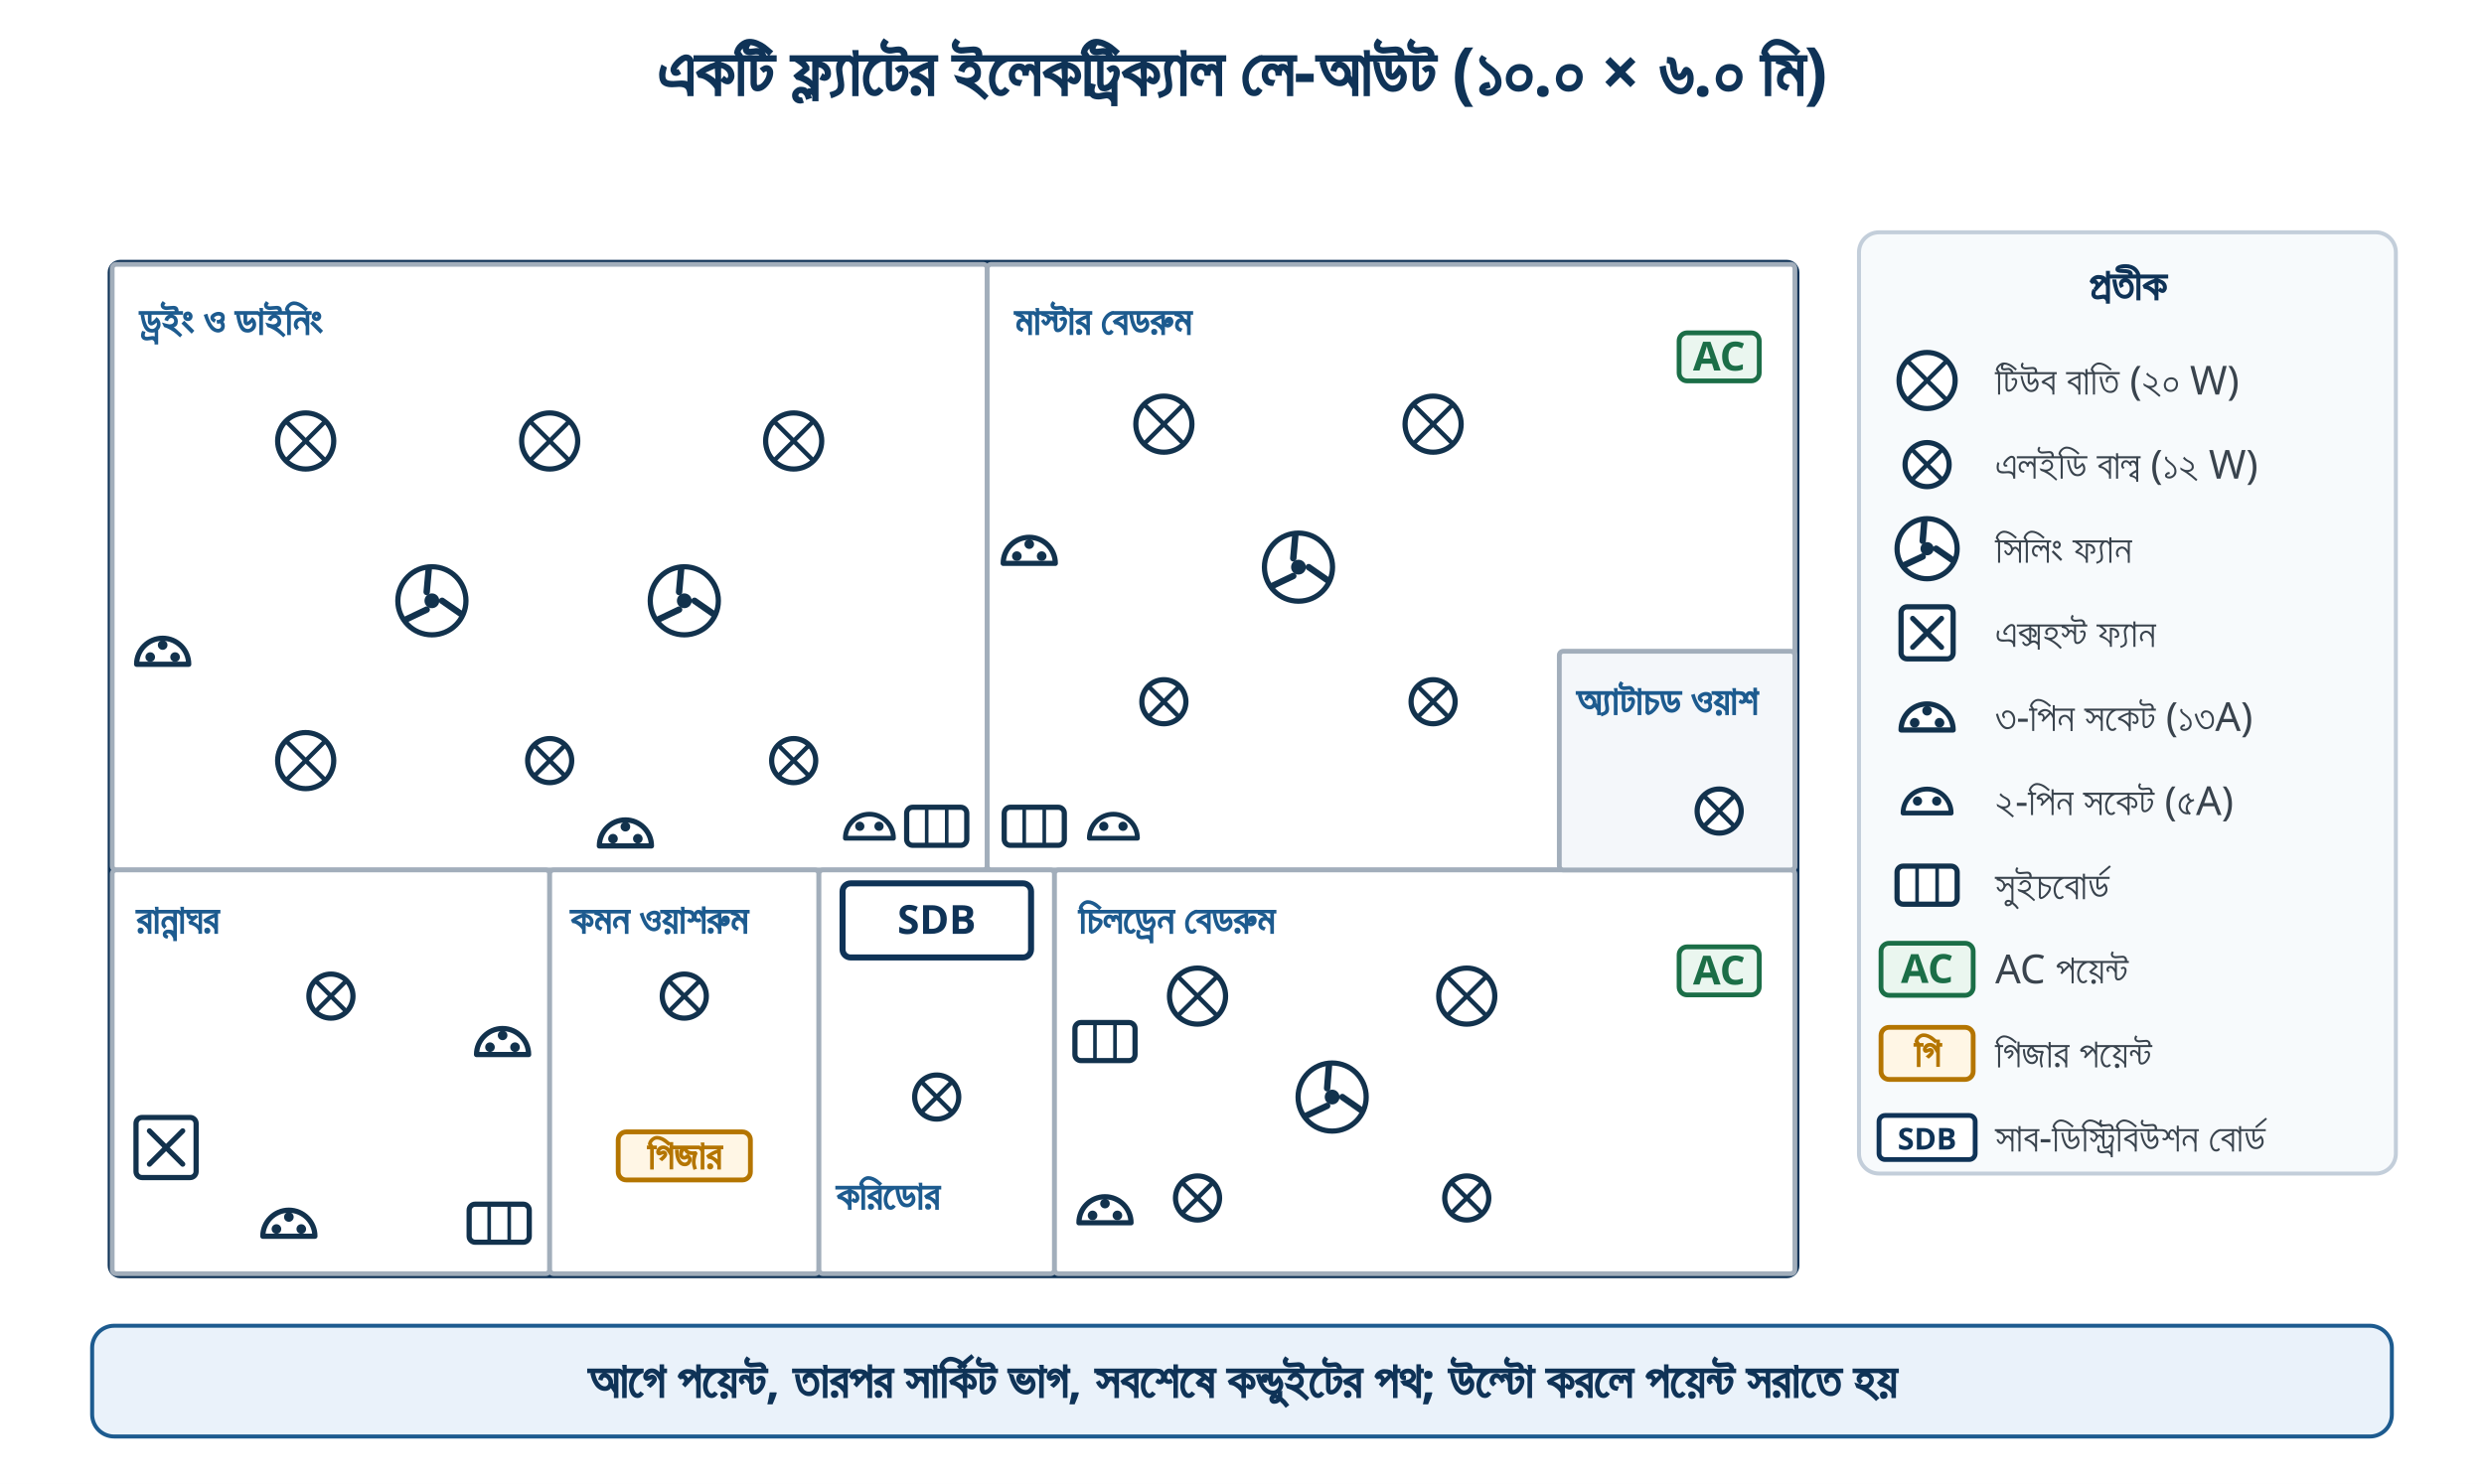
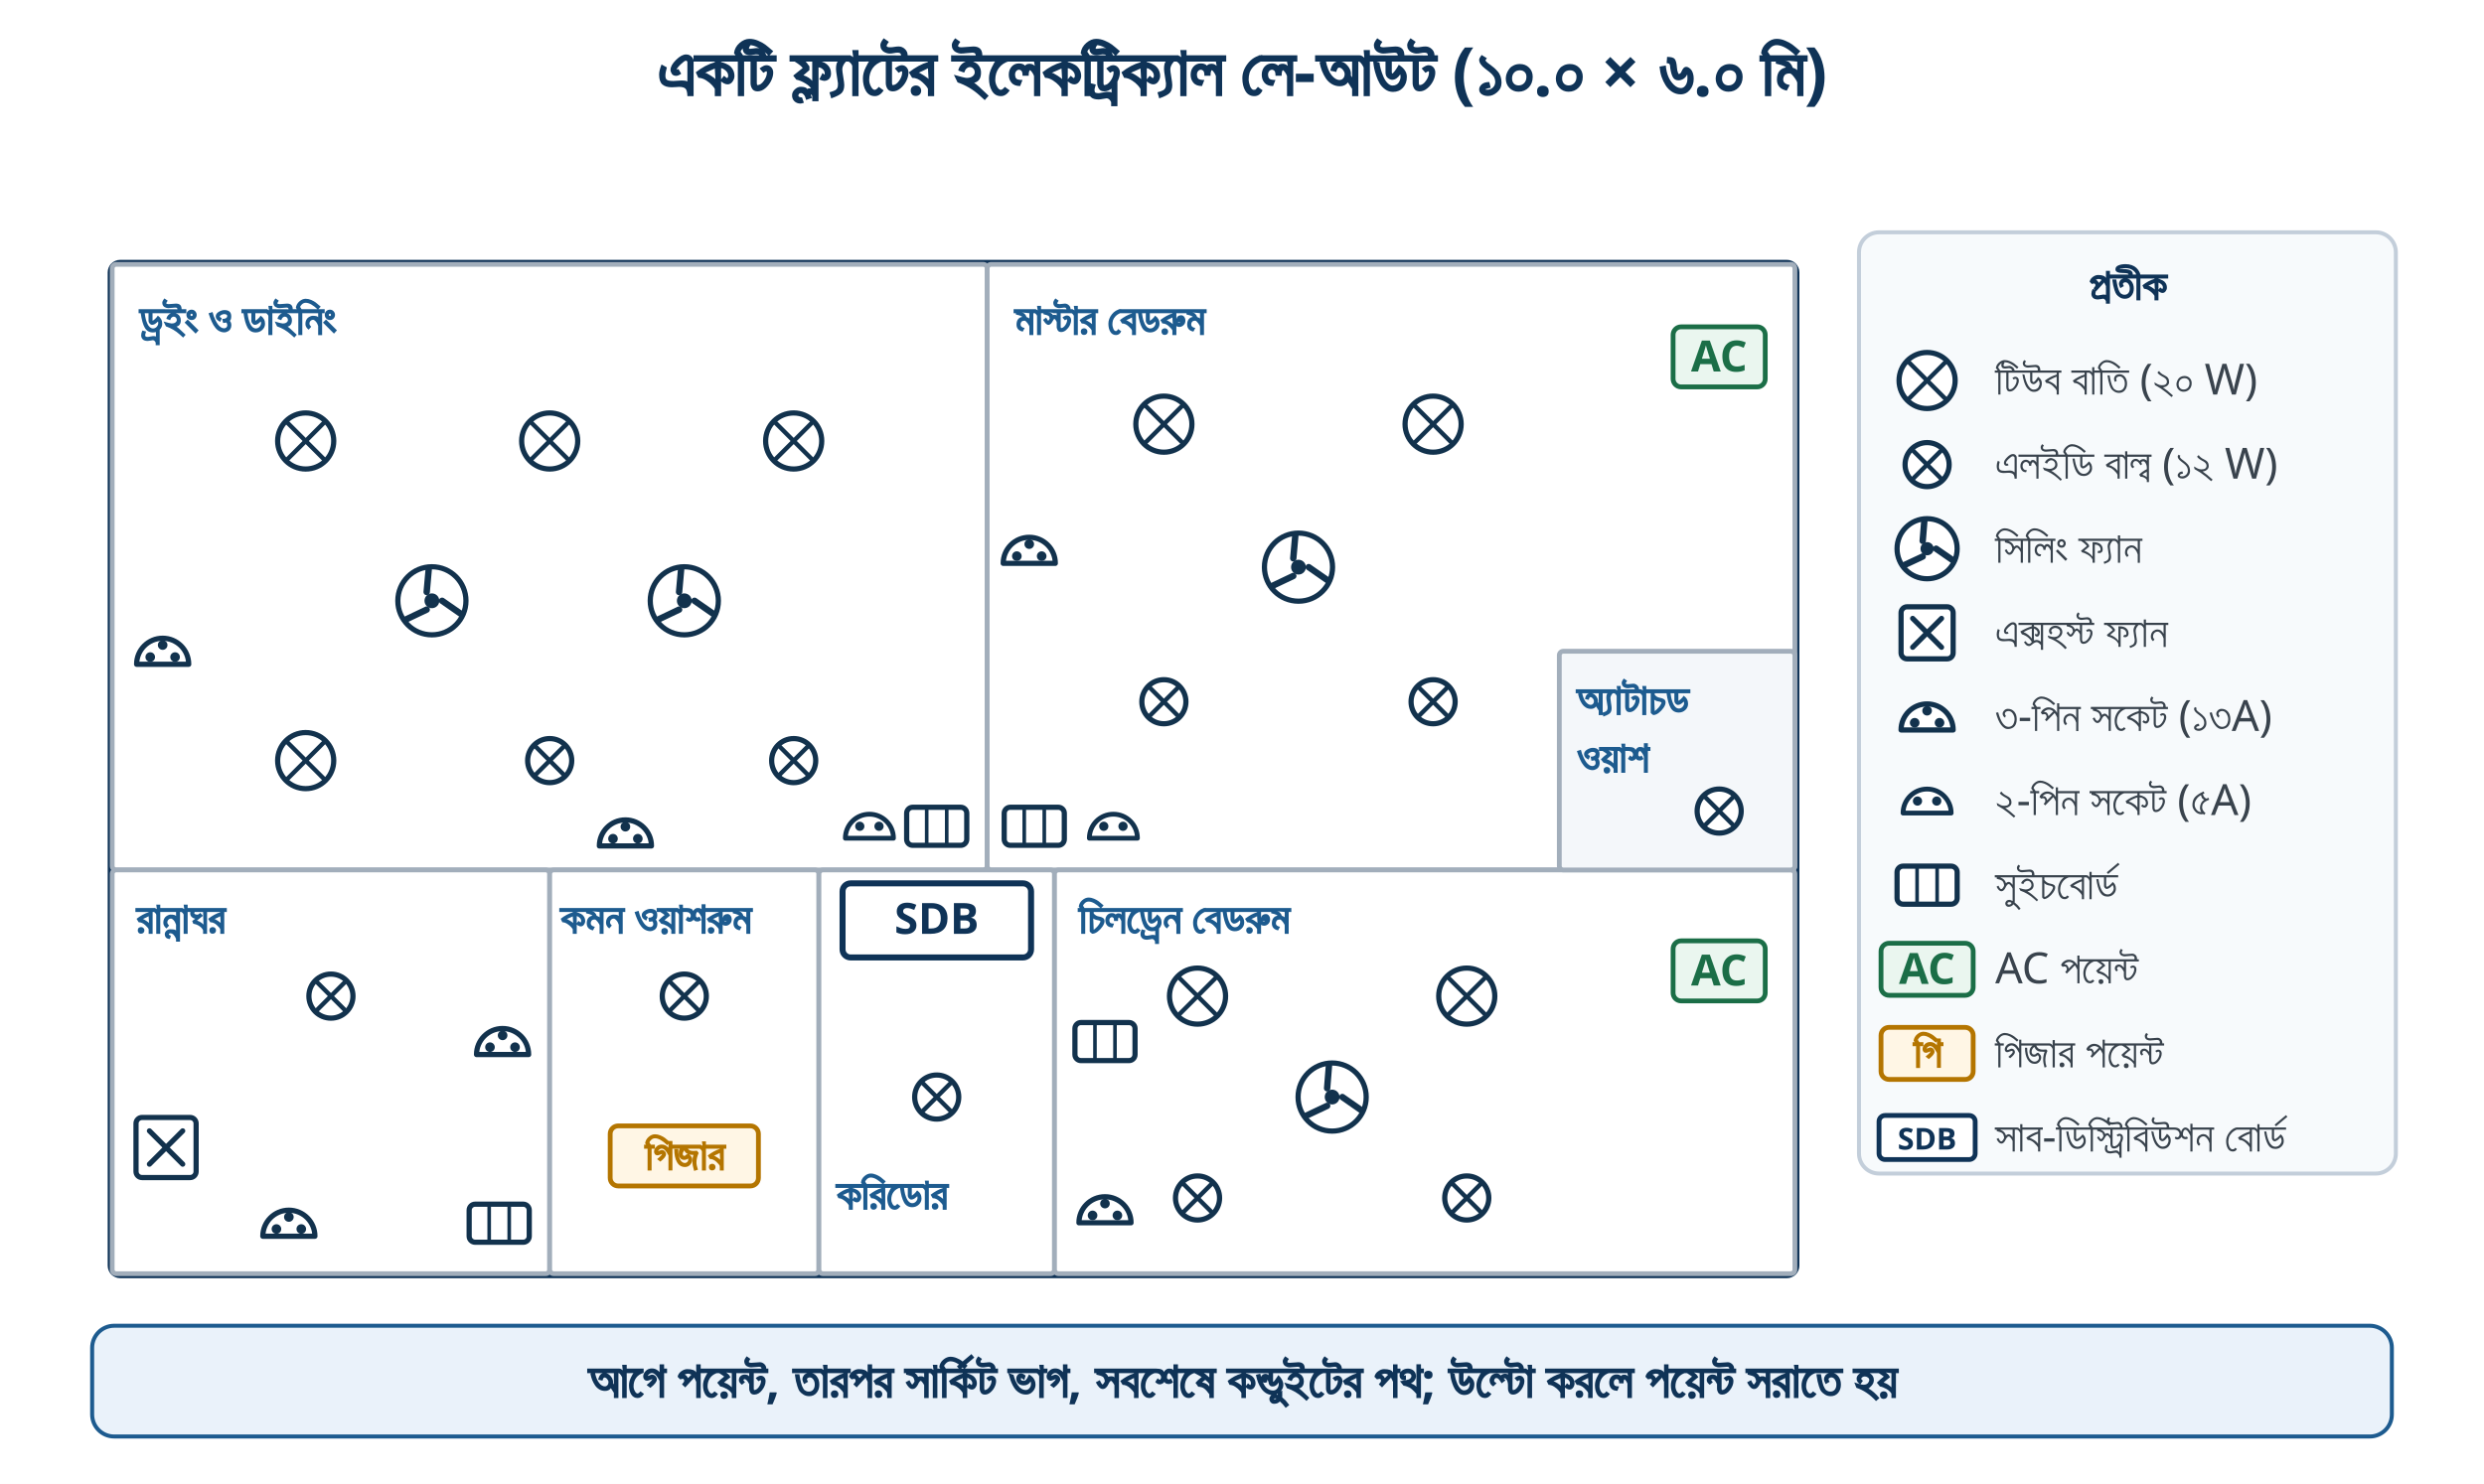
<svg xmlns="http://www.w3.org/2000/svg" width="1240" height="741" viewBox="0 0 1240 741">
  <rect width="1240" height="741" fill="#FFFFFF" />
  <text x="620.0" y="48.0" font-family="Kalpurush" font-size="34" font-weight="700" fill="#0F3357" text-anchor="middle">একটি ফ্ল্যাটের ইলেকট্রিক্যাল লে-আউট (১০.০ × ৬.০ মি)</text>
  <rect x="56.0" y="132.0" width="840.0" height="504.0" rx="4" fill="#FBFCFD" stroke="#0F3357" stroke-width="4.5" />
  <rect x="56.0" y="132.0" width="436.8" height="302.4" rx="2" fill="#FFFFFF" stroke="#A2AEBB" stroke-width="2.4" />
  <rect x="492.8" y="132.0" width="403.2" height="302.4" rx="2" fill="#FFFFFF" stroke="#A2AEBB" stroke-width="2.4" />
  <rect x="56.0" y="434.4" width="218.4" height="201.6" rx="2" fill="#FFFFFF" stroke="#A2AEBB" stroke-width="2.4" />
  <rect x="274.4" y="434.4" width="134.4" height="201.6" rx="2" fill="#FFFFFF" stroke="#A2AEBB" stroke-width="2.4" />
  <rect x="408.8" y="434.4" width="117.6" height="201.6" rx="2" fill="#FFFFFF" stroke="#A2AEBB" stroke-width="2.4" />
  <rect x="526.4" y="434.4" width="369.6" height="201.6" rx="2" fill="#FFFFFF" stroke="#A2AEBB" stroke-width="2.4" />
  <rect x="778.4" y="325.2" width="117.6" height="109.2" rx="2" fill="#F4F7FA" stroke="#A2AEBB" stroke-width="2.4" />
-   <text x="69.4" y="167.3" font-family="Kalpurush" font-size="20" font-weight="700" fill="#1D5B8F" text-anchor="start">ড্রইং ও ডাইনিং</text>
-   <text x="506.2" y="167.3" font-family="Kalpurush" font-size="20" font-weight="700" fill="#1D5B8F" text-anchor="start">মাস্টার বেডরুম</text>
-   <text x="67.8" y="466.3" font-family="Kalpurush" font-size="20" font-weight="700" fill="#1D5B8F" text-anchor="start">রান্নাঘর</text>
-   <text x="284.5" y="466.3" font-family="Kalpurush" font-size="20" font-weight="700" fill="#1D5B8F" text-anchor="start">কমন ওয়াশরুম</text>
-   <text x="417.2" y="604.1" font-family="Kalpurush" font-size="20" font-weight="700" fill="#1D5B8F" text-anchor="start">করিডোর</text>
-   <text x="538.2" y="466.3" font-family="Kalpurush" font-size="20" font-weight="700" fill="#1D5B8F" text-anchor="start">চিলড্রেন বেডরুম</text>
-   <text x="786.8" y="357.1" font-family="Kalpurush" font-size="20" font-weight="700" fill="#1D5B8F" text-anchor="start">অ্যাটাচড ওয়াশ</text>
+   <text x="69.4" y="167.3" font-family="Kalpurush" font-size="21.5" font-weight="700" fill="#1D5B8F" text-anchor="start">ড্রইং ও ডাইনিং</text>
+   <text x="506.2" y="167.3" font-family="Kalpurush" font-size="21.5" font-weight="700" fill="#1D5B8F" text-anchor="start">মাস্টার বেডরুম</text>
+   <text x="67.8" y="466.3" font-family="Kalpurush" font-size="21.5" font-weight="700" fill="#1D5B8F" text-anchor="start">রান্নাঘর</text>
+   <text x="279.4" y="466.3" font-family="Kalpurush" font-size="21.5" font-weight="700" fill="#1D5B8F" text-anchor="start">কমন ওয়াশরুম</text>
+   <text x="417.2" y="604.1" font-family="Kalpurush" font-size="21.5" font-weight="700" fill="#1D5B8F" text-anchor="start">করিডোর</text>
+   <text x="538.2" y="466.3" font-family="Kalpurush" font-size="21.5" font-weight="700" fill="#1D5B8F" text-anchor="start">চিলড্রেন বেডরুম</text>
+   <text x="786.8" y="357.1" font-family="Kalpurush" font-size="21.5" font-weight="700" fill="#1D5B8F" text-anchor="start">অ্যাটাচড</text>
+   <text x="786.8" y="385.9" font-family="Kalpurush" font-size="21.5" font-weight="700" fill="#1D5B8F" text-anchor="start">ওয়াশ</text>
  <circle cx="152.6" cy="220.2" r="14.0" fill="#FFFFFF" stroke="#12324D" stroke-width="2.6" />
  <path d="M 143.4 211.0 L 161.8 229.4" fill="none" stroke="#12324D" stroke-width="2.2" stroke-linecap="round" stroke-linejoin="round" />
  <path d="M 161.8 211.0 L 143.4 229.4" fill="none" stroke="#12324D" stroke-width="2.2" stroke-linecap="round" stroke-linejoin="round" />
  <circle cx="274.4" cy="220.2" r="14.0" fill="#FFFFFF" stroke="#12324D" stroke-width="2.6" />
  <path d="M 265.2 211.0 L 283.6 229.4" fill="none" stroke="#12324D" stroke-width="2.2" stroke-linecap="round" stroke-linejoin="round" />
  <path d="M 283.6 211.0 L 265.2 229.4" fill="none" stroke="#12324D" stroke-width="2.2" stroke-linecap="round" stroke-linejoin="round" />
  <circle cx="396.2" cy="220.2" r="14.0" fill="#FFFFFF" stroke="#12324D" stroke-width="2.6" />
  <path d="M 387.0 211.0 L 405.4 229.4" fill="none" stroke="#12324D" stroke-width="2.2" stroke-linecap="round" stroke-linejoin="round" />
  <path d="M 405.4 211.0 L 387.0 229.4" fill="none" stroke="#12324D" stroke-width="2.2" stroke-linecap="round" stroke-linejoin="round" />
  <circle cx="152.6" cy="379.8" r="14.0" fill="#FFFFFF" stroke="#12324D" stroke-width="2.6" />
  <path d="M 143.4 370.6 L 161.8 389.0" fill="none" stroke="#12324D" stroke-width="2.2" stroke-linecap="round" stroke-linejoin="round" />
  <path d="M 161.8 370.6 L 143.4 389.0" fill="none" stroke="#12324D" stroke-width="2.2" stroke-linecap="round" stroke-linejoin="round" />
  <circle cx="274.4" cy="379.8" r="11.0" fill="#FFFFFF" stroke="#12324D" stroke-width="2.6" />
  <path d="M 267.1 372.5 L 281.7 387.1" fill="none" stroke="#12324D" stroke-width="2.2" stroke-linecap="round" stroke-linejoin="round" />
  <path d="M 281.7 372.5 L 267.1 387.1" fill="none" stroke="#12324D" stroke-width="2.2" stroke-linecap="round" stroke-linejoin="round" />
  <circle cx="396.2" cy="379.8" r="11.0" fill="#FFFFFF" stroke="#12324D" stroke-width="2.6" />
  <path d="M 388.9 372.5 L 403.5 387.1" fill="none" stroke="#12324D" stroke-width="2.2" stroke-linecap="round" stroke-linejoin="round" />
  <path d="M 403.5 372.5 L 388.9 387.1" fill="none" stroke="#12324D" stroke-width="2.2" stroke-linecap="round" stroke-linejoin="round" />
  <circle cx="215.6" cy="300.0" r="17.0" fill="#FFFFFF" stroke="#12324D" stroke-width="2.6" />
  <path d="M 220.7 300.0 L 229.9 306.4" fill="none" stroke="#12324D" stroke-width="3.2" stroke-linecap="round" stroke-linejoin="round" />
  <path d="M 213.0 304.4 L 202.9 309.2" fill="none" stroke="#12324D" stroke-width="3.2" stroke-linecap="round" stroke-linejoin="round" />
  <path d="M 213.0 295.6 L 214.0 284.4" fill="none" stroke="#12324D" stroke-width="3.2" stroke-linecap="round" stroke-linejoin="round" />
  <circle cx="215.6" cy="300.0" r="3.7" fill="#12324D" stroke="none" stroke-width="2" />
  <circle cx="341.6" cy="300.0" r="17.0" fill="#FFFFFF" stroke="#12324D" stroke-width="2.6" />
  <path d="M 346.7 300.0 L 355.9 306.4" fill="none" stroke="#12324D" stroke-width="3.2" stroke-linecap="round" stroke-linejoin="round" />
  <path d="M 339.0 304.4 L 328.9 309.2" fill="none" stroke="#12324D" stroke-width="3.2" stroke-linecap="round" stroke-linejoin="round" />
  <path d="M 339.0 295.6 L 340.0 284.4" fill="none" stroke="#12324D" stroke-width="3.2" stroke-linecap="round" stroke-linejoin="round" />
  <circle cx="341.6" cy="300.0" r="3.7" fill="#12324D" stroke="none" stroke-width="2" />
  <path d="M 68.2 331.7 A 13 13 0 0 1 94.2 331.7 Z" fill="#FFFFFF" stroke="#12324D" stroke-width="2.6" stroke-linecap="round" stroke-linejoin="round" />
  <circle cx="81.2" cy="322.1" r="2.4" fill="#12324D" stroke="none" stroke-width="2" />
  <circle cx="75.0" cy="328.1" r="2.4" fill="#12324D" stroke="none" stroke-width="2" />
  <circle cx="87.4" cy="328.1" r="2.4" fill="#12324D" stroke="none" stroke-width="2" />
  <path d="M 299.2 422.42 A 13 13 0 0 1 325.2 422.42 Z" fill="#FFFFFF" stroke="#12324D" stroke-width="2.6" stroke-linecap="round" stroke-linejoin="round" />
  <circle cx="312.2" cy="412.8" r="2.4" fill="#12324D" stroke="none" stroke-width="2" />
  <circle cx="306.0" cy="418.8" r="2.4" fill="#12324D" stroke="none" stroke-width="2" />
  <circle cx="318.4" cy="418.8" r="2.4" fill="#12324D" stroke="none" stroke-width="2" />
  <rect x="452.6" y="403.1" width="30.0" height="19.0" rx="3" fill="#FFFFFF" stroke="#12324D" stroke-width="2.6" />
  <path d="M 462.6 403.1 L 462.6 422.1" fill="none" stroke="#12324D" stroke-width="1.8" stroke-linecap="round" stroke-linejoin="round" />
  <path d="M 472.6 403.1 L 472.6 422.1" fill="none" stroke="#12324D" stroke-width="1.8" stroke-linecap="round" stroke-linejoin="round" />
  <circle cx="581.0" cy="211.8" r="14.0" fill="#FFFFFF" stroke="#12324D" stroke-width="2.6" />
  <path d="M 571.8 202.6 L 590.2 221.0" fill="none" stroke="#12324D" stroke-width="2.2" stroke-linecap="round" stroke-linejoin="round" />
  <path d="M 590.2 202.6 L 571.8 221.0" fill="none" stroke="#12324D" stroke-width="2.2" stroke-linecap="round" stroke-linejoin="round" />
  <circle cx="715.4" cy="211.8" r="14.0" fill="#FFFFFF" stroke="#12324D" stroke-width="2.6" />
  <path d="M 706.2 202.6 L 724.6 221.0" fill="none" stroke="#12324D" stroke-width="2.2" stroke-linecap="round" stroke-linejoin="round" />
  <path d="M 724.6 202.6 L 706.2 221.0" fill="none" stroke="#12324D" stroke-width="2.2" stroke-linecap="round" stroke-linejoin="round" />
  <circle cx="581.0" cy="350.4" r="11.0" fill="#FFFFFF" stroke="#12324D" stroke-width="2.6" />
  <path d="M 573.7 343.1 L 588.3 357.7" fill="none" stroke="#12324D" stroke-width="2.2" stroke-linecap="round" stroke-linejoin="round" />
  <path d="M 588.3 343.1 L 573.7 357.7" fill="none" stroke="#12324D" stroke-width="2.2" stroke-linecap="round" stroke-linejoin="round" />
  <circle cx="715.4" cy="350.4" r="11.0" fill="#FFFFFF" stroke="#12324D" stroke-width="2.6" />
  <path d="M 708.1 343.1 L 722.7 357.7" fill="none" stroke="#12324D" stroke-width="2.2" stroke-linecap="round" stroke-linejoin="round" />
  <path d="M 722.7 343.1 L 708.1 357.7" fill="none" stroke="#12324D" stroke-width="2.2" stroke-linecap="round" stroke-linejoin="round" />
  <circle cx="648.2" cy="283.2" r="17.0" fill="#FFFFFF" stroke="#12324D" stroke-width="2.6" />
  <path d="M 653.3 283.2 L 662.5 289.6" fill="none" stroke="#12324D" stroke-width="3.2" stroke-linecap="round" stroke-linejoin="round" />
  <path d="M 645.6 287.6 L 635.5 292.4" fill="none" stroke="#12324D" stroke-width="3.2" stroke-linecap="round" stroke-linejoin="round" />
  <path d="M 645.6 278.8 L 646.6 267.6" fill="none" stroke="#12324D" stroke-width="3.2" stroke-linecap="round" stroke-linejoin="round" />
  <circle cx="648.2" cy="283.2" r="3.7" fill="#12324D" stroke="none" stroke-width="2" />
  <path d="M 500.8 281.3 A 13 13 0 0 1 526.8 281.3 Z" fill="#FFFFFF" stroke="#12324D" stroke-width="2.6" stroke-linecap="round" stroke-linejoin="round" />
  <circle cx="513.8" cy="271.7" r="2.4" fill="#12324D" stroke="none" stroke-width="2" />
  <circle cx="507.6" cy="277.7" r="2.4" fill="#12324D" stroke="none" stroke-width="2" />
  <circle cx="520.0" cy="277.7" r="2.4" fill="#12324D" stroke="none" stroke-width="2" />
-   <rect x="838.2" y="166.2" width="40.0" height="24.0" rx="4" fill="#EAF6EF" stroke="#1B6E47" stroke-width="2.4" />
-   <text x="858.2" y="185.0" font-family="Kalpurush" font-size="20" font-weight="700" fill="#1B6E47" text-anchor="middle">AC</text>
+   <rect x="835.2" y="163.2" width="46.0" height="30.0" rx="4" fill="#EAF6EF" stroke="#1B6E47" stroke-width="2.4" />
+   <text x="858.2" y="185.5" font-family="Kalpurush" font-size="21.5" font-weight="700" fill="#1B6E47" text-anchor="middle">AC</text>
  <rect x="501.3" y="403.1" width="30.0" height="19.0" rx="3" fill="#FFFFFF" stroke="#12324D" stroke-width="2.6" />
  <path d="M 511.3 403.1 L 511.3 422.1" fill="none" stroke="#12324D" stroke-width="1.8" stroke-linecap="round" stroke-linejoin="round" />
  <path d="M 521.3 403.1 L 521.3 422.1" fill="none" stroke="#12324D" stroke-width="1.8" stroke-linecap="round" stroke-linejoin="round" />
  <path d="M 543.8 418.56 A 12 12 0 0 1 567.8 418.56 Z" fill="#FFFFFF" stroke="#12324D" stroke-width="2.4" stroke-linecap="round" stroke-linejoin="round" />
  <circle cx="551.0" cy="412.6" r="2.3" fill="#12324D" stroke="none" stroke-width="2" />
  <circle cx="560.6" cy="412.6" r="2.3" fill="#12324D" stroke="none" stroke-width="2" />
  <circle cx="858.2" cy="405.0" r="11.0" fill="#FFFFFF" stroke="#12324D" stroke-width="2.6" />
  <path d="M 850.9 397.7 L 865.5 412.3" fill="none" stroke="#12324D" stroke-width="2.2" stroke-linecap="round" stroke-linejoin="round" />
  <path d="M 865.5 397.7 L 850.9 412.3" fill="none" stroke="#12324D" stroke-width="2.2" stroke-linecap="round" stroke-linejoin="round" />
  <circle cx="597.8" cy="497.4" r="14.0" fill="#FFFFFF" stroke="#12324D" stroke-width="2.6" />
  <path d="M 588.6 488.2 L 607.0 506.6" fill="none" stroke="#12324D" stroke-width="2.2" stroke-linecap="round" stroke-linejoin="round" />
  <path d="M 607.0 488.2 L 588.6 506.6" fill="none" stroke="#12324D" stroke-width="2.2" stroke-linecap="round" stroke-linejoin="round" />
  <circle cx="732.2" cy="497.4" r="14.0" fill="#FFFFFF" stroke="#12324D" stroke-width="2.6" />
  <path d="M 723.0 488.2 L 741.4 506.6" fill="none" stroke="#12324D" stroke-width="2.2" stroke-linecap="round" stroke-linejoin="round" />
  <path d="M 741.4 488.2 L 723.0 506.6" fill="none" stroke="#12324D" stroke-width="2.2" stroke-linecap="round" stroke-linejoin="round" />
  <circle cx="597.8" cy="598.2" r="11.0" fill="#FFFFFF" stroke="#12324D" stroke-width="2.6" />
  <path d="M 590.5 590.9 L 605.1 605.5" fill="none" stroke="#12324D" stroke-width="2.2" stroke-linecap="round" stroke-linejoin="round" />
  <path d="M 605.1 590.9 L 590.5 605.5" fill="none" stroke="#12324D" stroke-width="2.2" stroke-linecap="round" stroke-linejoin="round" />
  <circle cx="732.2" cy="598.2" r="11.0" fill="#FFFFFF" stroke="#12324D" stroke-width="2.6" />
  <path d="M 724.9 590.9 L 739.5 605.5" fill="none" stroke="#12324D" stroke-width="2.2" stroke-linecap="round" stroke-linejoin="round" />
  <path d="M 739.5 590.9 L 724.9 605.5" fill="none" stroke="#12324D" stroke-width="2.2" stroke-linecap="round" stroke-linejoin="round" />
  <circle cx="665.0" cy="547.8" r="17.0" fill="#FFFFFF" stroke="#12324D" stroke-width="2.6" />
  <path d="M 670.1 547.8 L 679.3 554.2" fill="none" stroke="#12324D" stroke-width="3.2" stroke-linecap="round" stroke-linejoin="round" />
  <path d="M 662.5 552.2 L 652.3 557.0" fill="none" stroke="#12324D" stroke-width="3.2" stroke-linecap="round" stroke-linejoin="round" />
  <path d="M 662.5 543.4 L 663.4 532.2" fill="none" stroke="#12324D" stroke-width="3.2" stroke-linecap="round" stroke-linejoin="round" />
  <circle cx="665.0" cy="547.8" r="3.7" fill="#12324D" stroke="none" stroke-width="2" />
  <path d="M 538.6 610.58 A 13 13 0 0 1 564.6 610.58 Z" fill="#FFFFFF" stroke="#12324D" stroke-width="2.6" stroke-linecap="round" stroke-linejoin="round" />
  <circle cx="551.6" cy="601.0" r="2.4" fill="#12324D" stroke="none" stroke-width="2" />
  <circle cx="545.4" cy="606.9" r="2.4" fill="#12324D" stroke="none" stroke-width="2" />
  <circle cx="557.8" cy="606.9" r="2.4" fill="#12324D" stroke="none" stroke-width="2" />
-   <rect x="838.2" y="472.8" width="40.0" height="24.0" rx="4" fill="#EAF6EF" stroke="#1B6E47" stroke-width="2.4" />
-   <text x="858.2" y="491.6" font-family="Kalpurush" font-size="20" font-weight="700" fill="#1B6E47" text-anchor="middle">AC</text>
+   <rect x="835.2" y="469.8" width="46.0" height="30.0" rx="4" fill="#EAF6EF" stroke="#1B6E47" stroke-width="2.4" />
+   <text x="858.2" y="492.1" font-family="Kalpurush" font-size="21.5" font-weight="700" fill="#1B6E47" text-anchor="middle">AC</text>
  <rect x="536.6" y="510.6" width="30.0" height="19.0" rx="3" fill="#FFFFFF" stroke="#12324D" stroke-width="2.6" />
  <path d="M 546.6 510.6 L 546.6 529.6" fill="none" stroke="#12324D" stroke-width="1.8" stroke-linecap="round" stroke-linejoin="round" />
  <path d="M 556.6 510.6 L 556.6 529.6" fill="none" stroke="#12324D" stroke-width="1.8" stroke-linecap="round" stroke-linejoin="round" />
  <circle cx="165.2" cy="497.4" r="11.0" fill="#FFFFFF" stroke="#12324D" stroke-width="2.6" />
  <path d="M 157.9 490.1 L 172.5 504.7" fill="none" stroke="#12324D" stroke-width="2.2" stroke-linecap="round" stroke-linejoin="round" />
  <path d="M 172.5 490.1 L 157.9 504.7" fill="none" stroke="#12324D" stroke-width="2.2" stroke-linecap="round" stroke-linejoin="round" />
  <rect x="67.9" y="558.0" width="30.0" height="30.0" rx="3" fill="#FFFFFF" stroke="#12324D" stroke-width="2.6" />
  <path d="M 82.9 573.0 L 91.2 581.3" fill="none" stroke="#12324D" stroke-width="2.6" stroke-linecap="round" stroke-linejoin="round" />
  <path d="M 82.9 573.0 L 74.6 581.3" fill="none" stroke="#12324D" stroke-width="2.6" stroke-linecap="round" stroke-linejoin="round" />
  <path d="M 82.9 573.0 L 74.6 564.7" fill="none" stroke="#12324D" stroke-width="2.6" stroke-linecap="round" stroke-linejoin="round" />
  <path d="M 82.9 573.0 L 91.2 564.7" fill="none" stroke="#12324D" stroke-width="2.6" stroke-linecap="round" stroke-linejoin="round" />
  <path d="M 131.2 617.3 A 13 13 0 0 1 157.2 617.3 Z" fill="#FFFFFF" stroke="#12324D" stroke-width="2.6" stroke-linecap="round" stroke-linejoin="round" />
  <circle cx="144.2" cy="607.7" r="2.4" fill="#12324D" stroke="none" stroke-width="2" />
  <circle cx="138.0" cy="613.7" r="2.4" fill="#12324D" stroke="none" stroke-width="2" />
  <circle cx="150.4" cy="613.7" r="2.4" fill="#12324D" stroke="none" stroke-width="2" />
  <path d="M 237.88 526.58 A 13 13 0 0 1 263.88 526.58 Z" fill="#FFFFFF" stroke="#12324D" stroke-width="2.6" stroke-linecap="round" stroke-linejoin="round" />
  <circle cx="250.9" cy="517.0" r="2.4" fill="#12324D" stroke="none" stroke-width="2" />
  <circle cx="244.6" cy="522.9" r="2.4" fill="#12324D" stroke="none" stroke-width="2" />
  <circle cx="257.1" cy="522.9" r="2.4" fill="#12324D" stroke="none" stroke-width="2" />
  <rect x="234.2" y="601.3" width="30.0" height="19.0" rx="3" fill="#FFFFFF" stroke="#12324D" stroke-width="2.6" />
  <path d="M 244.2 601.3 L 244.2 620.3" fill="none" stroke="#12324D" stroke-width="1.8" stroke-linecap="round" stroke-linejoin="round" />
  <path d="M 254.2 601.3 L 254.2 620.3" fill="none" stroke="#12324D" stroke-width="1.8" stroke-linecap="round" stroke-linejoin="round" />
  <circle cx="341.6" cy="497.4" r="11.0" fill="#FFFFFF" stroke="#12324D" stroke-width="2.6" />
  <path d="M 334.3 490.1 L 348.9 504.7" fill="none" stroke="#12324D" stroke-width="2.2" stroke-linecap="round" stroke-linejoin="round" />
  <path d="M 348.9 490.1 L 334.3 504.7" fill="none" stroke="#12324D" stroke-width="2.2" stroke-linecap="round" stroke-linejoin="round" />
-   <rect x="308.6" y="565.2" width="66.0" height="24.0" rx="4" fill="#FFF6E5" stroke="#B47500" stroke-width="2.4" />
-   <text x="341.6" y="584.0" font-family="Kalpurush" font-size="20" font-weight="700" fill="#B47500" text-anchor="middle">গিজার</text>
+   <rect x="304.6" y="562.2" width="74.0" height="30.0" rx="4" fill="#FFF6E5" stroke="#B47500" stroke-width="2.4" />
+   <text x="341.6" y="584.5" font-family="Kalpurush" font-size="21.5" font-weight="700" fill="#B47500" text-anchor="middle">গিজার</text>
  <path d="M 422.0 418.56 A 12 12 0 0 1 446.0 418.56 Z" fill="#FFFFFF" stroke="#12324D" stroke-width="2.4" stroke-linecap="round" stroke-linejoin="round" />
  <circle cx="429.2" cy="412.6" r="2.3" fill="#12324D" stroke="none" stroke-width="2" />
  <circle cx="438.8" cy="412.6" r="2.3" fill="#12324D" stroke="none" stroke-width="2" />
  <circle cx="467.6" cy="547.8" r="11.0" fill="#FFFFFF" stroke="#12324D" stroke-width="2.6" />
  <path d="M 460.3 540.5 L 474.9 555.1" fill="none" stroke="#12324D" stroke-width="2.2" stroke-linecap="round" stroke-linejoin="round" />
  <path d="M 474.9 540.5 L 460.3 555.1" fill="none" stroke="#12324D" stroke-width="2.2" stroke-linecap="round" stroke-linejoin="round" />
  <rect x="420.6" y="441.1" width="94.1" height="37.0" rx="4" fill="#FFFFFF" stroke="#0F3357" stroke-width="3" />
-   <text x="467.6" y="466.3" font-family="Kalpurush" font-size="20" font-weight="700" fill="#0F3357" text-anchor="middle">SDB</text>
+   <text x="467.6" y="466.3" font-family="Kalpurush" font-size="21.5" font-weight="700" fill="#0F3357" text-anchor="middle">SDB</text>
  <rect x="928.0" y="116.0" width="268.0" height="470.0" rx="10" fill="#F7FAFC" stroke="#C3CEDA" stroke-width="2" />
  <text x="1062.0" y="150.0" font-family="Kalpurush" font-size="21.5" font-weight="700" fill="#0F3357" text-anchor="middle">প্রতীক</text>
  <circle cx="962.0" cy="190.0" r="14.0" fill="#FFFFFF" stroke="#12324D" stroke-width="2.6" />
  <path d="M 952.8 180.8 L 971.2 199.2" fill="none" stroke="#12324D" stroke-width="2.2" stroke-linecap="round" stroke-linejoin="round" />
  <path d="M 971.2 180.8 L 952.8 199.2" fill="none" stroke="#12324D" stroke-width="2.2" stroke-linecap="round" stroke-linejoin="round" />
-   <text x="996.0" y="197.0" font-family="Kalpurush" font-size="20" font-weight="400" fill="#39434D" text-anchor="start">টিউব বাতি (২০ W)</text>
+   <text x="996.0" y="197.0" font-family="Kalpurush" font-size="21.5" font-weight="400" fill="#39434D" text-anchor="start">টিউব বাতি (২০ W)</text>
  <circle cx="962.0" cy="232.0" r="11.0" fill="#FFFFFF" stroke="#12324D" stroke-width="2.6" />
  <path d="M 954.7 224.7 L 969.3 239.3" fill="none" stroke="#12324D" stroke-width="2.2" stroke-linecap="round" stroke-linejoin="round" />
  <path d="M 969.3 224.7 L 954.7 239.3" fill="none" stroke="#12324D" stroke-width="2.2" stroke-linecap="round" stroke-linejoin="round" />
-   <text x="996.0" y="239.0" font-family="Kalpurush" font-size="20" font-weight="400" fill="#39434D" text-anchor="start">এলইডি বাল্ব (১২ W)</text>
+   <text x="996.0" y="239.0" font-family="Kalpurush" font-size="21.5" font-weight="400" fill="#39434D" text-anchor="start">এলইডি বাল্ব (১২ W)</text>
  <circle cx="962.0" cy="274.0" r="15.0" fill="#FFFFFF" stroke="#12324D" stroke-width="2.6" />
  <path d="M 966.5 274.0 L 974.6 279.6" fill="none" stroke="#12324D" stroke-width="3.2" stroke-linecap="round" stroke-linejoin="round" />
  <path d="M 959.8 277.9 L 950.8 282.1" fill="none" stroke="#12324D" stroke-width="3.2" stroke-linecap="round" stroke-linejoin="round" />
  <path d="M 959.8 270.1 L 960.6 260.3" fill="none" stroke="#12324D" stroke-width="3.2" stroke-linecap="round" stroke-linejoin="round" />
  <circle cx="962.0" cy="274.0" r="3.3" fill="#12324D" stroke="none" stroke-width="2" />
-   <text x="996.0" y="281.0" font-family="Kalpurush" font-size="20" font-weight="400" fill="#39434D" text-anchor="start">সিলিং ফ্যান</text>
+   <text x="996.0" y="281.0" font-family="Kalpurush" font-size="21.5" font-weight="400" fill="#39434D" text-anchor="start">সিলিং ফ্যান</text>
  <rect x="949.0" y="303.0" width="26.0" height="26.0" rx="3" fill="#FFFFFF" stroke="#12324D" stroke-width="2.6" />
  <path d="M 962.0 316.0 L 969.2 323.2" fill="none" stroke="#12324D" stroke-width="2.6" stroke-linecap="round" stroke-linejoin="round" />
  <path d="M 962.0 316.0 L 954.8 323.2" fill="none" stroke="#12324D" stroke-width="2.6" stroke-linecap="round" stroke-linejoin="round" />
  <path d="M 962.0 316.0 L 954.8 308.8" fill="none" stroke="#12324D" stroke-width="2.6" stroke-linecap="round" stroke-linejoin="round" />
  <path d="M 962.0 316.0 L 969.2 308.8" fill="none" stroke="#12324D" stroke-width="2.6" stroke-linecap="round" stroke-linejoin="round" />
-   <text x="996.0" y="323.0" font-family="Kalpurush" font-size="20" font-weight="400" fill="#39434D" text-anchor="start">এক্সহস্ট ফ্যান</text>
+   <text x="996.0" y="323.0" font-family="Kalpurush" font-size="21.5" font-weight="400" fill="#39434D" text-anchor="start">এক্সহস্ট ফ্যান</text>
  <path d="M 949 364.5 A 13 13 0 0 1 975 364.5 Z" fill="#FFFFFF" stroke="#12324D" stroke-width="2.6" stroke-linecap="round" stroke-linejoin="round" />
  <circle cx="962.0" cy="354.9" r="2.4" fill="#12324D" stroke="none" stroke-width="2" />
  <circle cx="955.8" cy="360.9" r="2.4" fill="#12324D" stroke="none" stroke-width="2" />
  <circle cx="968.2" cy="360.9" r="2.4" fill="#12324D" stroke="none" stroke-width="2" />
-   <text x="996.0" y="365.0" font-family="Kalpurush" font-size="20" font-weight="400" fill="#39434D" text-anchor="start">৩-পিন সকেট (১৩A)</text>
+   <text x="996.0" y="365.0" font-family="Kalpurush" font-size="21.5" font-weight="400" fill="#39434D" text-anchor="start">৩-পিন সকেট (১৩A)</text>
  <path d="M 950 406.0 A 12 12 0 0 1 974 406.0 Z" fill="#FFFFFF" stroke="#12324D" stroke-width="2.4" stroke-linecap="round" stroke-linejoin="round" />
  <circle cx="957.2" cy="400.0" r="2.3" fill="#12324D" stroke="none" stroke-width="2" />
  <circle cx="966.8" cy="400.0" r="2.3" fill="#12324D" stroke="none" stroke-width="2" />
-   <text x="996.0" y="407.0" font-family="Kalpurush" font-size="20" font-weight="400" fill="#39434D" text-anchor="start">২-পিন সকেট (৫A)</text>
+   <text x="996.0" y="407.0" font-family="Kalpurush" font-size="21.5" font-weight="400" fill="#39434D" text-anchor="start">২-পিন সকেট (৫A)</text>
  <rect x="947.0" y="432.5" width="30.0" height="19.0" rx="3" fill="#FFFFFF" stroke="#12324D" stroke-width="2.6" />
  <path d="M 957.0 432.5 L 957.0 451.5" fill="none" stroke="#12324D" stroke-width="1.8" stroke-linecap="round" stroke-linejoin="round" />
  <path d="M 967.0 432.5 L 967.0 451.5" fill="none" stroke="#12324D" stroke-width="1.8" stroke-linecap="round" stroke-linejoin="round" />
-   <text x="996.0" y="449.0" font-family="Kalpurush" font-size="20" font-weight="400" fill="#39434D" text-anchor="start">সুইচবোর্ড</text>
+   <text x="996.0" y="449.0" font-family="Kalpurush" font-size="21.5" font-weight="400" fill="#39434D" text-anchor="start">সুইচবোর্ড</text>
  <rect x="939.0" y="471.0" width="46.0" height="26.0" rx="4" fill="#EAF6EF" stroke="#1B6E47" stroke-width="2.4" />
-   <text x="962.0" y="490.8" font-family="Kalpurush" font-size="20" font-weight="700" fill="#1B6E47" text-anchor="middle">AC</text>
-   <text x="996.0" y="491.0" font-family="Kalpurush" font-size="20" font-weight="400" fill="#39434D" text-anchor="start">AC পয়েন্ট</text>
+   <text x="962.0" y="491.3" font-family="Kalpurush" font-size="21.5" font-weight="700" fill="#1B6E47" text-anchor="middle">AC</text>
+   <text x="996.0" y="491.0" font-family="Kalpurush" font-size="21.5" font-weight="400" fill="#39434D" text-anchor="start">AC পয়েন্ট</text>
  <rect x="939.0" y="513.0" width="46.0" height="26.0" rx="4" fill="#FFF6E5" stroke="#B47500" stroke-width="2.4" />
-   <text x="962.0" y="532.8" font-family="Kalpurush" font-size="20" font-weight="700" fill="#B47500" text-anchor="middle">গি</text>
-   <text x="996.0" y="533.0" font-family="Kalpurush" font-size="20" font-weight="400" fill="#39434D" text-anchor="start">গিজার পয়েন্ট</text>
+   <text x="962.0" y="533.3" font-family="Kalpurush" font-size="21.5" font-weight="700" fill="#B47500" text-anchor="middle">গি</text>
+   <text x="996.0" y="533.0" font-family="Kalpurush" font-size="21.5" font-weight="400" fill="#39434D" text-anchor="start">গিজার পয়েন্ট</text>
  <rect x="938.0" y="557.0" width="48.0" height="22.0" rx="3" fill="#FFFFFF" stroke="#0F3357" stroke-width="2.4" />
  <text x="962.0" y="574.0" font-family="Kalpurush" font-size="15" font-weight="700" fill="#0F3357" text-anchor="middle">SDB</text>
-   <text x="996.0" y="575.0" font-family="Kalpurush" font-size="20" font-weight="400" fill="#39434D" text-anchor="start">সাব-ডিস্ট্রিবিউশন বোর্ড</text>
+   <text x="996.0" y="575.0" font-family="Kalpurush" font-size="21.5" font-weight="400" fill="#39434D" text-anchor="start">সাব-ডিস্ট্রিবিউশন বোর্ড</text>
  <rect x="46.0" y="662.0" width="1148.0" height="55.3" rx="11" fill="#EAF2FA" stroke="#1D5B8F" stroke-width="2" />
  <text x="620.0" y="698.1" font-family="Kalpurush" font-size="24.5" font-weight="700" fill="#0F3357" text-anchor="middle">আগে পয়েন্ট, তারপর সার্কিট ভাগ, সবশেষে কন্ডুইটের পথ; উল্টো করলে পয়েন্ট সরাতে হয়</text>
</svg>
